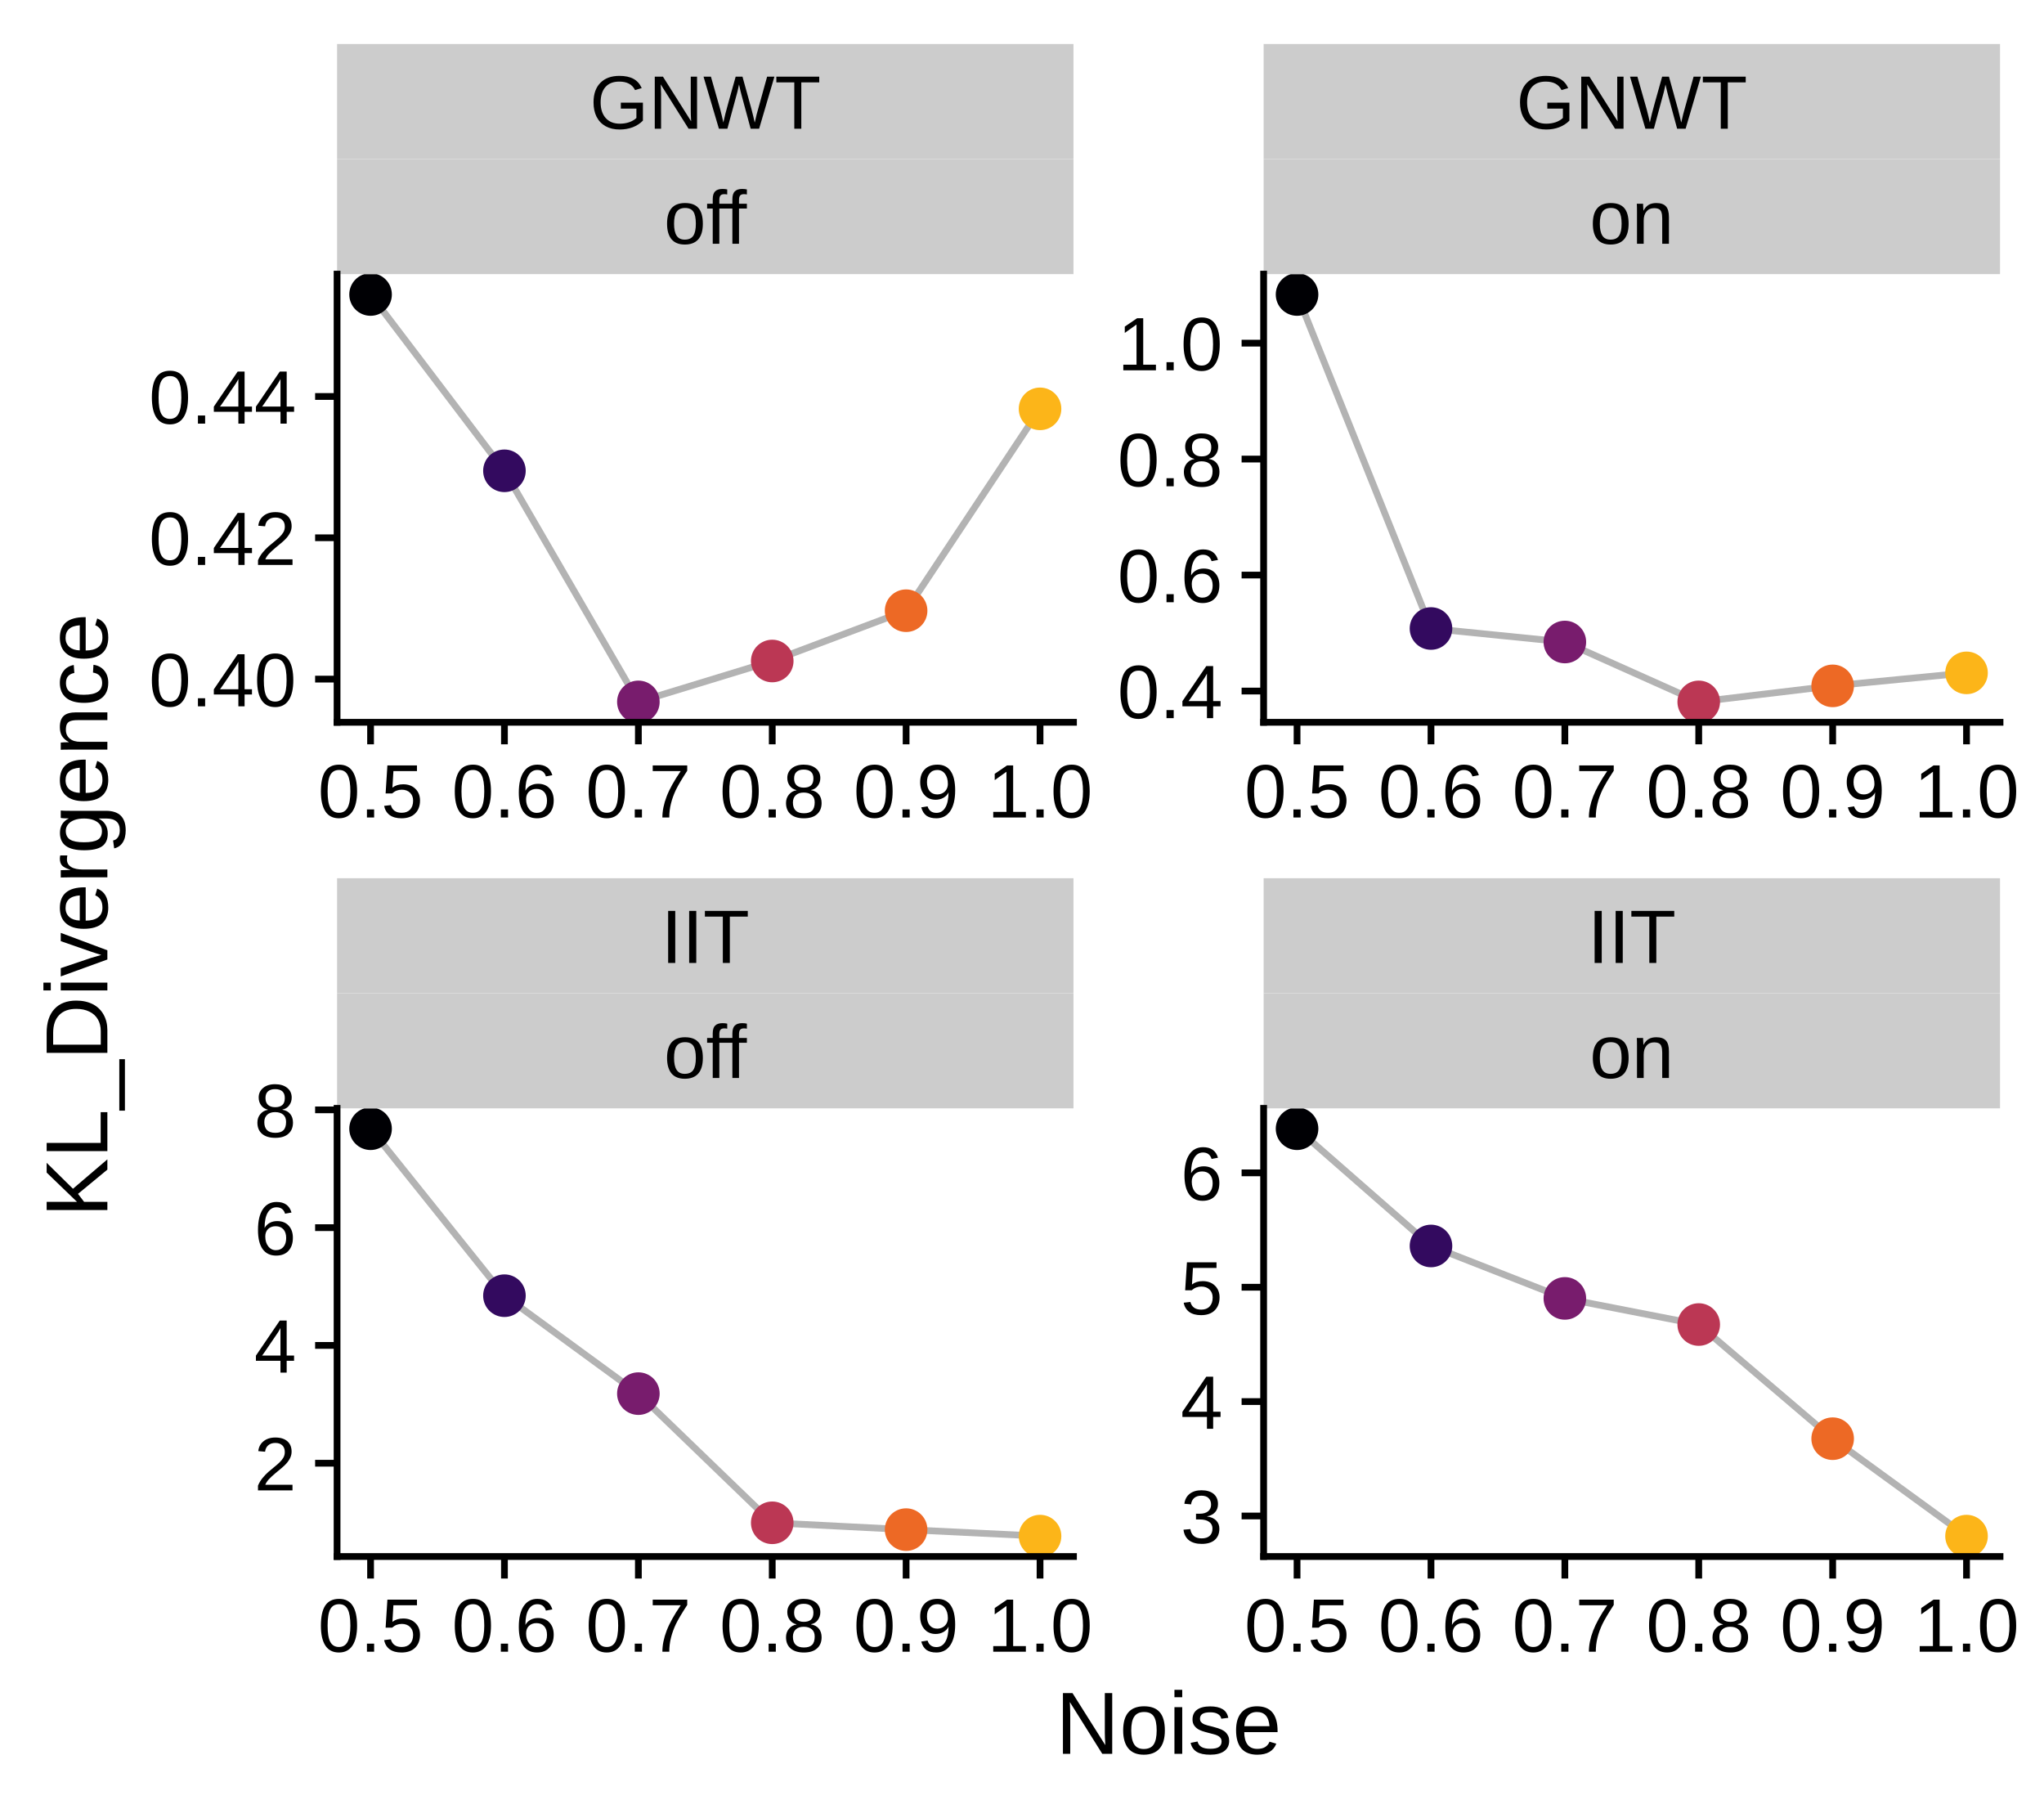
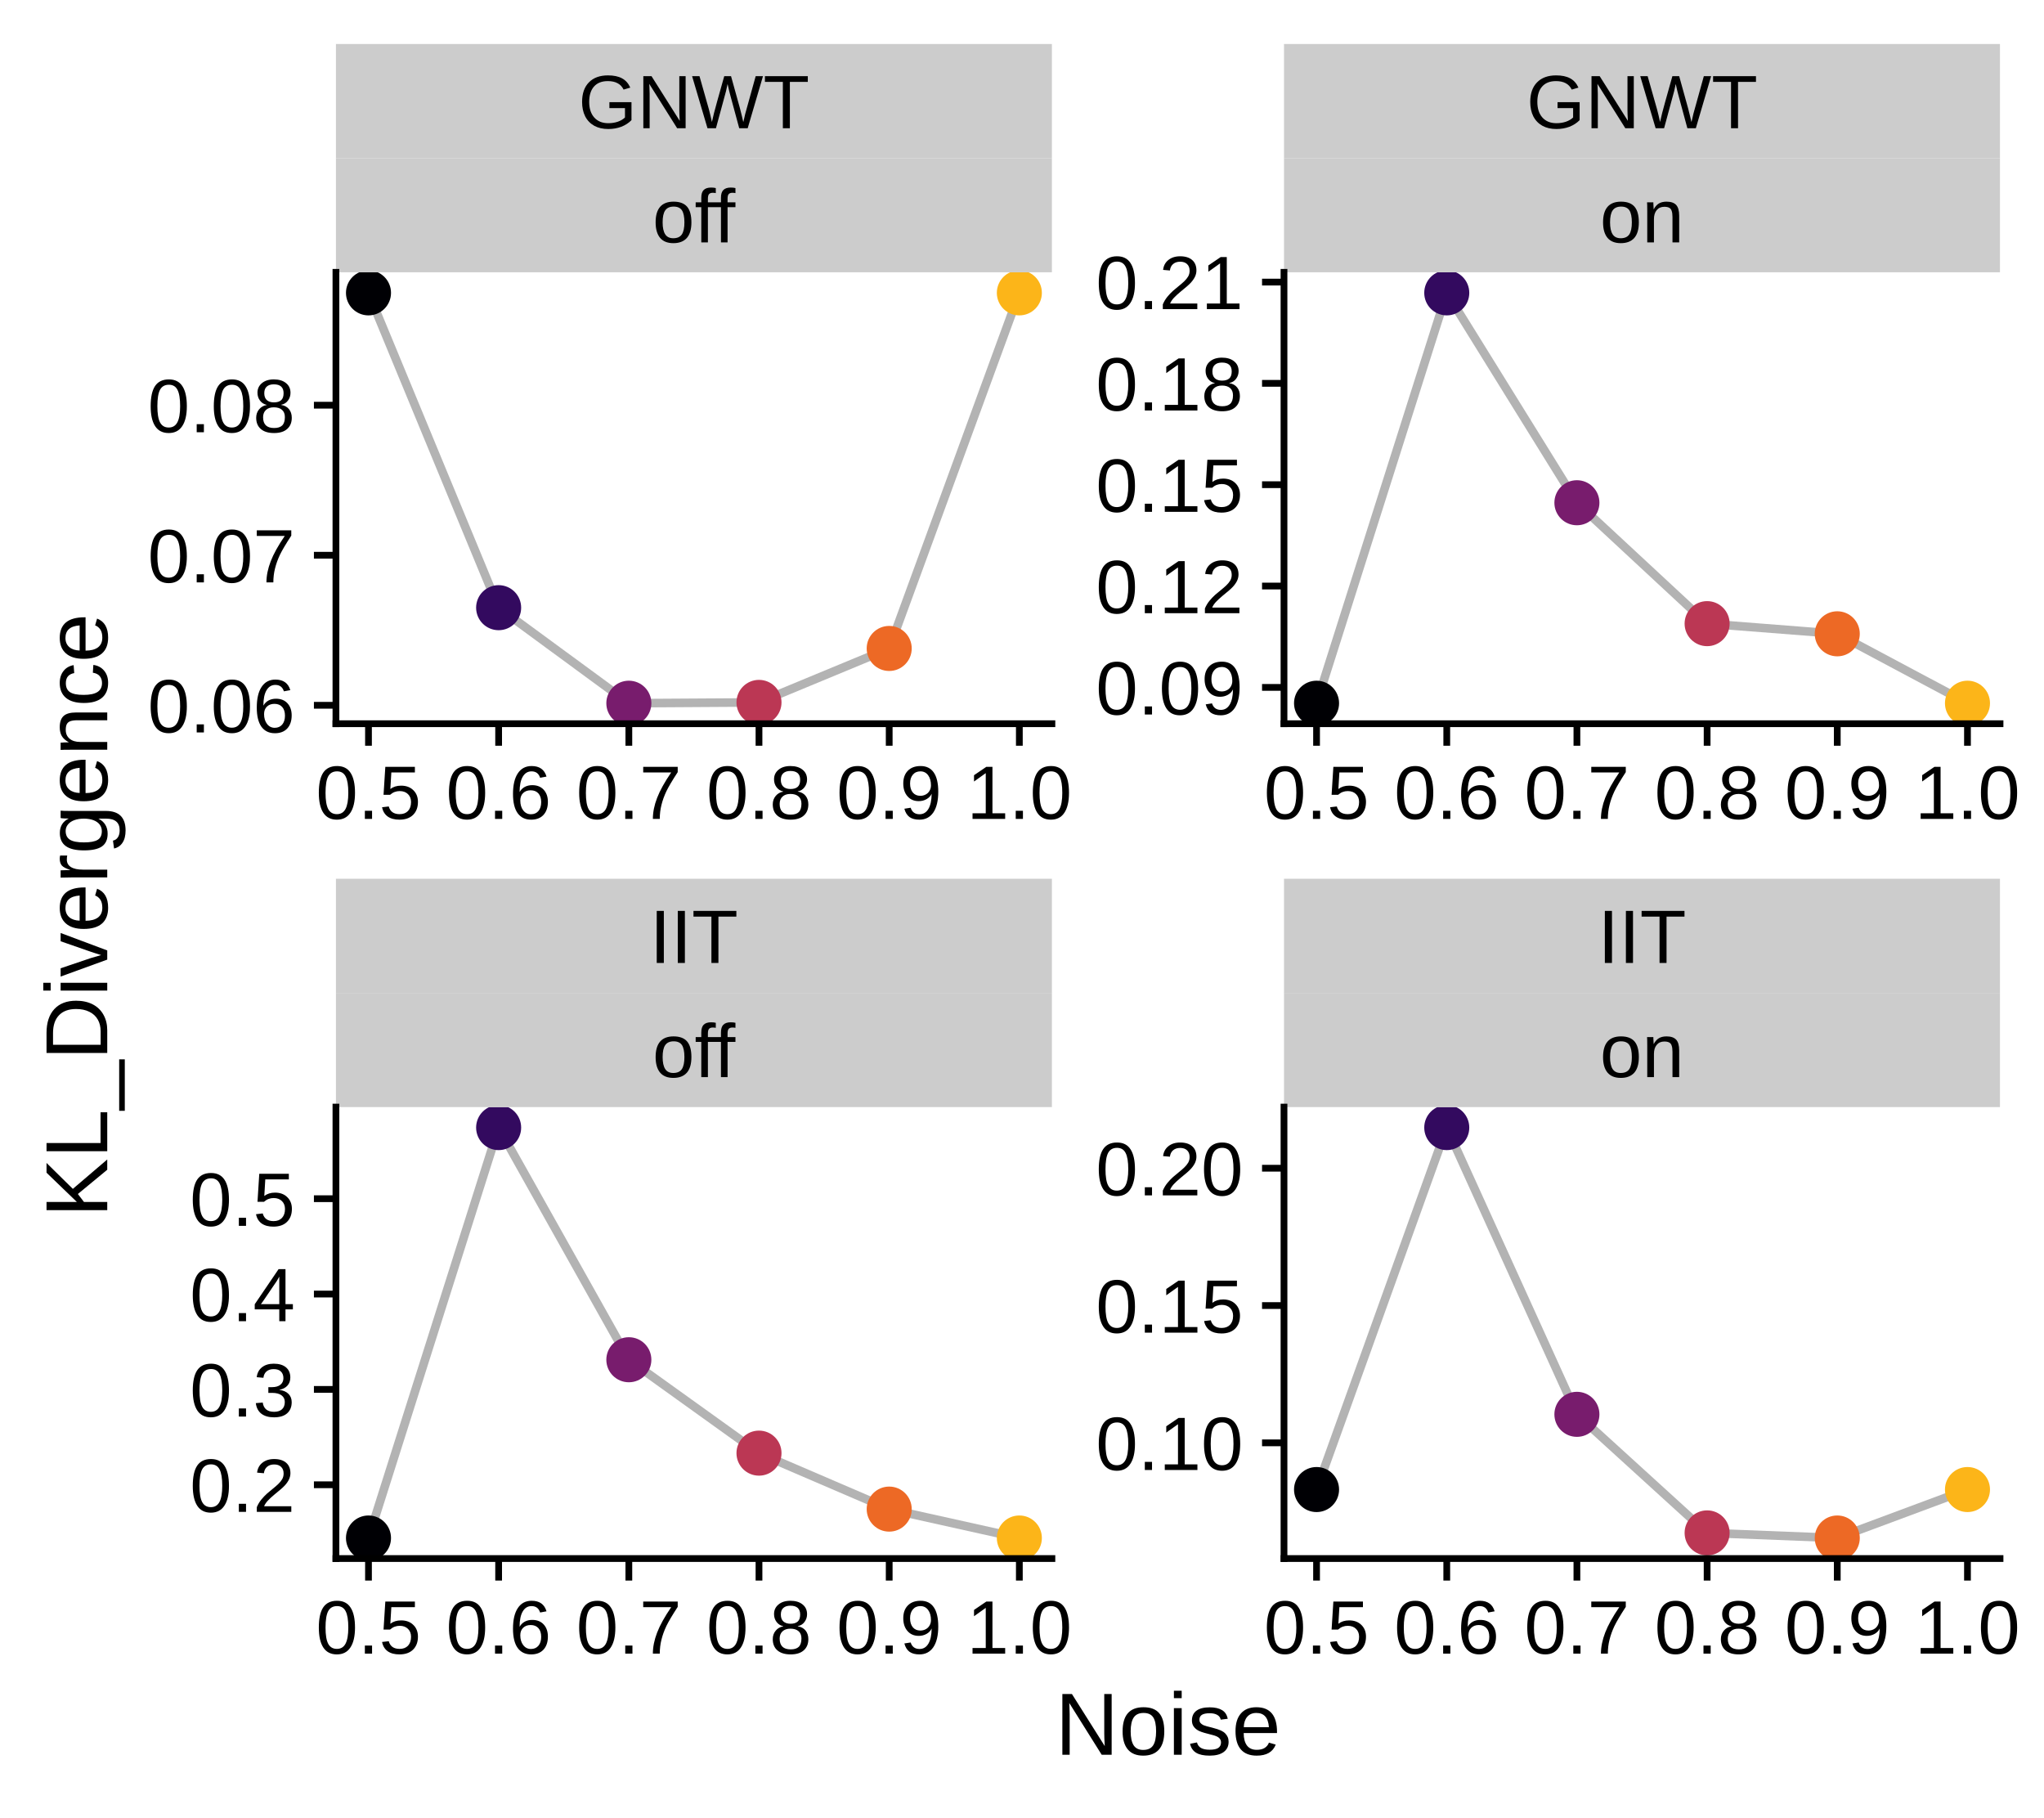
- <svg xmlns="http://www.w3.org/2000/svg" class="svglite" width="324.00pt" height="288.00pt" viewBox="0 0 324.00 288.00">
-   <defs>
-     <style type="text/css">
+ <svg xmlns="http://www.w3.org/2000/svg" width="324.00pt" height="288.00pt" viewBox="0 0 324.00 288.00">
+   <g class="svglite">
+     <defs>
+       <style type="text/css">
    .svglite line, .svglite polyline, .svglite polygon, .svglite path, .svglite rect, .svglite circle {
      fill: none;
      stroke: #000000;
      stroke-linecap: round;
      stroke-linejoin: round;
      stroke-miterlimit: 10.00;
    }
    .svglite text {
      white-space: pre;
    }
+     .svglite g.glyphgroup path {
+       fill: inherit;
+       stroke: none;
+     }
  </style>
-   </defs>
-   <rect width="100%" height="100%" style="stroke: none; fill: none;" />
-   <defs>
-     <clipPath id="cpMC4wMHwzMjQuMDB8MC4wMHwyODguMDA=">
-       <rect x="0.00" y="0.00" width="324.00" height="288.00" />
-     </clipPath>
-   </defs>
-   <g clip-path="url(#cpMC4wMHwzMjQuMDB8MC4wMHwyODguMDA=)">
- </g>
-   <defs>
-     <clipPath id="cpNTMuNDN8MTcwLjE2fDQzLjQ0fDExNC40Ng==">
-       <rect x="53.43" y="43.44" width="116.73" height="71.02" />
-     </clipPath>
-   </defs>
-   <g clip-path="url(#cpNTMuNDN8MTcwLjE2fDQzLjQ0fDExNC40Ng==)">
-     <polyline points="58.74,46.67 79.96,74.61 101.19,111.23 122.41,104.75 143.63,96.78 164.86,64.79 " style="stroke-width: 1.07; stroke: #B3B3B3; stroke-linecap: butt;" />
-     <circle cx="58.74" cy="46.67" r="3.02" style="stroke-width: 0.71; stroke: #000004; fill: #000004;" />
-     <circle cx="79.96" cy="74.61" r="3.02" style="stroke-width: 0.71; stroke: #330A5F; fill: #330A5F;" />
-     <circle cx="101.19" cy="111.23" r="3.02" style="stroke-width: 0.71; stroke: #781C6D; fill: #781C6D;" />
-     <circle cx="122.41" cy="104.75" r="3.02" style="stroke-width: 0.71; stroke: #BB3754; fill: #BB3754;" />
-     <circle cx="143.63" cy="96.78" r="3.02" style="stroke-width: 0.71; stroke: #ED6925; fill: #ED6925;" />
-     <circle cx="164.86" cy="64.79" r="3.02" style="stroke-width: 0.71; stroke: #FCB519; fill: #FCB519;" />
-   </g>
-   <g clip-path="url(#cpMC4wMHwzMjQuMDB8MC4wMHwyODguMDA=)">
- </g>
-   <defs>
-     <clipPath id="cpNTMuNDN8MTcwLjE2fDE3NS42NHwyNDYuNjY=">
-       <rect x="53.43" y="175.64" width="116.73" height="71.02" />
-     </clipPath>
-   </defs>
-   <g clip-path="url(#cpNTMuNDN8MTcwLjE2fDE3NS42NHwyNDYuNjY=)">
-     <polyline points="58.74,178.87 79.96,205.33 101.19,220.85 122.41,241.32 143.63,242.40 164.86,243.43 " style="stroke-width: 1.07; stroke: #B3B3B3; stroke-linecap: butt;" />
-     <circle cx="58.74" cy="178.87" r="3.02" style="stroke-width: 0.71; stroke: #000004; fill: #000004;" />
-     <circle cx="79.96" cy="205.33" r="3.02" style="stroke-width: 0.71; stroke: #330A5F; fill: #330A5F;" />
-     <circle cx="101.19" cy="220.85" r="3.02" style="stroke-width: 0.71; stroke: #781C6D; fill: #781C6D;" />
-     <circle cx="122.41" cy="241.32" r="3.02" style="stroke-width: 0.71; stroke: #BB3754; fill: #BB3754;" />
-     <circle cx="143.63" cy="242.40" r="3.02" style="stroke-width: 0.71; stroke: #ED6925; fill: #ED6925;" />
-     <circle cx="164.86" cy="243.43" r="3.02" style="stroke-width: 0.71; stroke: #FCB519; fill: #FCB519;" />
-   </g>
-   <g clip-path="url(#cpMC4wMHwzMjQuMDB8MC4wMHwyODguMDA=)">
- </g>
-   <defs>
-     <clipPath id="cpMjAwLjMwfDMxNy4wM3w0My40NHwxMTQuNDY=">
-       <rect x="200.30" y="43.44" width="116.73" height="71.02" />
-     </clipPath>
-   </defs>
-   <g clip-path="url(#cpMjAwLjMwfDMxNy4wM3w0My40NHwxMTQuNDY=)">
-     <polyline points="205.60,46.67 226.83,99.60 248.05,101.74 269.27,111.23 290.50,108.69 311.72,106.63 " style="stroke-width: 1.07; stroke: #B3B3B3; stroke-linecap: butt;" />
-     <circle cx="205.60" cy="46.67" r="3.02" style="stroke-width: 0.71; stroke: #000004; fill: #000004;" />
-     <circle cx="226.83" cy="99.60" r="3.02" style="stroke-width: 0.71; stroke: #330A5F; fill: #330A5F;" />
-     <circle cx="248.05" cy="101.74" r="3.02" style="stroke-width: 0.71; stroke: #781C6D; fill: #781C6D;" />
-     <circle cx="269.27" cy="111.23" r="3.02" style="stroke-width: 0.71; stroke: #BB3754; fill: #BB3754;" />
-     <circle cx="290.50" cy="108.69" r="3.02" style="stroke-width: 0.71; stroke: #ED6925; fill: #ED6925;" />
-     <circle cx="311.72" cy="106.63" r="3.02" style="stroke-width: 0.71; stroke: #FCB519; fill: #FCB519;" />
-   </g>
-   <g clip-path="url(#cpMC4wMHwzMjQuMDB8MC4wMHwyODguMDA=)">
- </g>
-   <defs>
-     <clipPath id="cpMjAwLjMwfDMxNy4wM3wxNzUuNjR8MjQ2LjY2">
-       <rect x="200.30" y="175.64" width="116.73" height="71.02" />
-     </clipPath>
-   </defs>
-   <g clip-path="url(#cpMjAwLjMwfDMxNy4wM3wxNzUuNjR8MjQ2LjY2)">
-     <polyline points="205.60,178.87 226.83,197.45 248.05,205.76 269.27,209.90 290.50,227.99 311.72,243.43 " style="stroke-width: 1.07; stroke: #B3B3B3; stroke-linecap: butt;" />
-     <circle cx="205.60" cy="178.87" r="3.02" style="stroke-width: 0.71; stroke: #000004; fill: #000004;" />
-     <circle cx="226.83" cy="197.45" r="3.02" style="stroke-width: 0.71; stroke: #330A5F; fill: #330A5F;" />
-     <circle cx="248.05" cy="205.76" r="3.02" style="stroke-width: 0.71; stroke: #781C6D; fill: #781C6D;" />
-     <circle cx="269.27" cy="209.90" r="3.02" style="stroke-width: 0.71; stroke: #BB3754; fill: #BB3754;" />
-     <circle cx="290.50" cy="227.99" r="3.02" style="stroke-width: 0.71; stroke: #ED6925; fill: #ED6925;" />
-     <circle cx="311.72" cy="243.43" r="3.02" style="stroke-width: 0.71; stroke: #FCB519; fill: #FCB519;" />
-   </g>
-   <g clip-path="url(#cpMC4wMHwzMjQuMDB8MC4wMHwyODguMDA=)">
- </g>
-   <defs>
-     <clipPath id="cpNTMuNDN8MTcwLjE2fDEzOS4xN3wxNzUuNjQ=">
-       <rect x="53.43" y="139.17" width="116.73" height="36.47" />
-     </clipPath>
-   </defs>
-   <g clip-path="url(#cpNTMuNDN8MTcwLjE2fDEzOS4xN3wxNzUuNjQ=)">
-     <rect x="53.43" y="139.17" width="116.73" height="18.23" style="stroke-width: 1.07; stroke: none; fill: #CCCCCC;" />
-     <text x="111.80" y="152.60" text-anchor="middle" style="font-size: 12.00px; font-family: &quot;Arial&quot;;" textLength="14.00px" lengthAdjust="spacingAndGlyphs">IIT</text>
-     <rect x="53.43" y="157.41" width="116.73" height="18.23" style="stroke-width: 1.07; stroke: none; fill: #CCCCCC;" />
-     <text x="111.80" y="170.83" text-anchor="middle" style="font-size: 12.00px; font-family: &quot;Arial&quot;;" textLength="13.34px" lengthAdjust="spacingAndGlyphs">off</text>
-   </g>
-   <g clip-path="url(#cpMC4wMHwzMjQuMDB8MC4wMHwyODguMDA=)">
- </g>
-   <defs>
-     <clipPath id="cpMjAwLjMwfDMxNy4wM3wxMzkuMTd8MTc1LjY0">
-       <rect x="200.30" y="139.17" width="116.73" height="36.47" />
-     </clipPath>
-   </defs>
-   <g clip-path="url(#cpMjAwLjMwfDMxNy4wM3wxMzkuMTd8MTc1LjY0)">
-     <rect x="200.30" y="139.17" width="116.73" height="18.23" style="stroke-width: 1.07; stroke: none; fill: #CCCCCC;" />
-     <text x="258.66" y="152.60" text-anchor="middle" style="font-size: 12.00px; font-family: &quot;Arial&quot;;" textLength="14.00px" lengthAdjust="spacingAndGlyphs">IIT</text>
-     <rect x="200.30" y="157.41" width="116.73" height="18.23" style="stroke-width: 1.07; stroke: none; fill: #CCCCCC;" />
-     <text x="258.66" y="170.83" text-anchor="middle" style="font-size: 12.00px; font-family: &quot;Arial&quot;;" textLength="13.35px" lengthAdjust="spacingAndGlyphs">on</text>
-   </g>
-   <g clip-path="url(#cpMC4wMHwzMjQuMDB8MC4wMHwyODguMDA=)">
- </g>
-   <defs>
-     <clipPath id="cpNTMuNDN8MTcwLjE2fDYuOTd8NDMuNDQ=">
-       <rect x="53.43" y="6.97" width="116.73" height="36.47" />
-     </clipPath>
-   </defs>
-   <g clip-path="url(#cpNTMuNDN8MTcwLjE2fDYuOTd8NDMuNDQ=)">
-     <rect x="53.43" y="6.97" width="116.73" height="18.23" style="stroke-width: 1.07; stroke: none; fill: #CCCCCC;" />
-     <text x="111.80" y="20.40" text-anchor="middle" style="font-size: 12.00px; font-family: &quot;Arial&quot;;" textLength="36.66px" lengthAdjust="spacingAndGlyphs">GNWT</text>
-     <rect x="53.43" y="25.21" width="116.73" height="18.23" style="stroke-width: 1.07; stroke: none; fill: #CCCCCC;" />
-     <text x="111.80" y="38.63" text-anchor="middle" style="font-size: 12.00px; font-family: &quot;Arial&quot;;" textLength="13.34px" lengthAdjust="spacingAndGlyphs">off</text>
-   </g>
-   <g clip-path="url(#cpMC4wMHwzMjQuMDB8MC4wMHwyODguMDA=)">
- </g>
-   <defs>
-     <clipPath id="cpMjAwLjMwfDMxNy4wM3w2Ljk3fDQzLjQ0">
-       <rect x="200.30" y="6.97" width="116.73" height="36.47" />
-     </clipPath>
-   </defs>
-   <g clip-path="url(#cpMjAwLjMwfDMxNy4wM3w2Ljk3fDQzLjQ0)">
-     <rect x="200.30" y="6.97" width="116.73" height="18.23" style="stroke-width: 1.07; stroke: none; fill: #CCCCCC;" />
-     <text x="258.66" y="20.40" text-anchor="middle" style="font-size: 12.00px; font-family: &quot;Arial&quot;;" textLength="36.66px" lengthAdjust="spacingAndGlyphs">GNWT</text>
-     <rect x="200.30" y="25.21" width="116.73" height="18.23" style="stroke-width: 1.07; stroke: none; fill: #CCCCCC;" />
-     <text x="258.66" y="38.63" text-anchor="middle" style="font-size: 12.00px; font-family: &quot;Arial&quot;;" textLength="13.35px" lengthAdjust="spacingAndGlyphs">on</text>
-   </g>
-   <g clip-path="url(#cpMC4wMHwzMjQuMDB8MC4wMHwyODguMDA=)">
-     <polyline points="53.43,246.66 170.16,246.66 " style="stroke-width: 1.07; stroke-linecap: square;" />
-     <polyline points="58.74,250.15 58.74,246.66 " style="stroke-width: 1.07; stroke-linecap: butt;" />
-     <polyline points="79.96,250.15 79.96,246.66 " style="stroke-width: 1.07; stroke-linecap: butt;" />
-     <polyline points="101.19,250.15 101.19,246.66 " style="stroke-width: 1.07; stroke-linecap: butt;" />
-     <polyline points="122.41,250.15 122.41,246.66 " style="stroke-width: 1.07; stroke-linecap: butt;" />
-     <polyline points="143.63,250.15 143.63,246.66 " style="stroke-width: 1.07; stroke-linecap: butt;" />
-     <polyline points="164.86,250.15 164.86,246.66 " style="stroke-width: 1.07; stroke-linecap: butt;" />
-     <text x="58.74" y="261.75" text-anchor="middle" style="font-size: 12.00px; font-family: &quot;Arial&quot;;" textLength="16.68px" lengthAdjust="spacingAndGlyphs">0.5</text>
-     <text x="79.96" y="261.75" text-anchor="middle" style="font-size: 12.00px; font-family: &quot;Arial&quot;;" textLength="16.68px" lengthAdjust="spacingAndGlyphs">0.6</text>
-     <text x="101.19" y="261.75" text-anchor="middle" style="font-size: 12.00px; font-family: &quot;Arial&quot;;" textLength="16.68px" lengthAdjust="spacingAndGlyphs">0.7</text>
-     <text x="122.41" y="261.75" text-anchor="middle" style="font-size: 12.00px; font-family: &quot;Arial&quot;;" textLength="16.68px" lengthAdjust="spacingAndGlyphs">0.8</text>
-     <text x="143.63" y="261.75" text-anchor="middle" style="font-size: 12.00px; font-family: &quot;Arial&quot;;" textLength="16.68px" lengthAdjust="spacingAndGlyphs">0.9</text>
-     <text x="164.86" y="261.75" text-anchor="middle" style="font-size: 12.00px; font-family: &quot;Arial&quot;;" textLength="16.68px" lengthAdjust="spacingAndGlyphs">1.0</text>
-     <polyline points="200.30,246.66 317.03,246.66 " style="stroke-width: 1.07; stroke-linecap: square;" />
-     <polyline points="205.60,250.15 205.60,246.66 " style="stroke-width: 1.07; stroke-linecap: butt;" />
-     <polyline points="226.83,250.15 226.83,246.66 " style="stroke-width: 1.07; stroke-linecap: butt;" />
-     <polyline points="248.05,250.15 248.05,246.66 " style="stroke-width: 1.07; stroke-linecap: butt;" />
-     <polyline points="269.27,250.15 269.27,246.66 " style="stroke-width: 1.07; stroke-linecap: butt;" />
-     <polyline points="290.50,250.15 290.50,246.66 " style="stroke-width: 1.07; stroke-linecap: butt;" />
-     <polyline points="311.72,250.15 311.72,246.66 " style="stroke-width: 1.07; stroke-linecap: butt;" />
-     <text x="205.60" y="261.75" text-anchor="middle" style="font-size: 12.00px; font-family: &quot;Arial&quot;;" textLength="16.68px" lengthAdjust="spacingAndGlyphs">0.5</text>
-     <text x="226.83" y="261.75" text-anchor="middle" style="font-size: 12.00px; font-family: &quot;Arial&quot;;" textLength="16.68px" lengthAdjust="spacingAndGlyphs">0.6</text>
-     <text x="248.05" y="261.75" text-anchor="middle" style="font-size: 12.00px; font-family: &quot;Arial&quot;;" textLength="16.68px" lengthAdjust="spacingAndGlyphs">0.7</text>
-     <text x="269.27" y="261.75" text-anchor="middle" style="font-size: 12.00px; font-family: &quot;Arial&quot;;" textLength="16.68px" lengthAdjust="spacingAndGlyphs">0.8</text>
-     <text x="290.50" y="261.75" text-anchor="middle" style="font-size: 12.00px; font-family: &quot;Arial&quot;;" textLength="16.68px" lengthAdjust="spacingAndGlyphs">0.9</text>
-     <text x="311.72" y="261.75" text-anchor="middle" style="font-size: 12.00px; font-family: &quot;Arial&quot;;" textLength="16.68px" lengthAdjust="spacingAndGlyphs">1.0</text>
-     <polyline points="53.43,114.46 170.16,114.46 " style="stroke-width: 1.07; stroke-linecap: square;" />
-     <polyline points="58.74,117.95 58.74,114.46 " style="stroke-width: 1.07; stroke-linecap: butt;" />
-     <polyline points="79.96,117.95 79.96,114.46 " style="stroke-width: 1.07; stroke-linecap: butt;" />
-     <polyline points="101.19,117.95 101.19,114.46 " style="stroke-width: 1.07; stroke-linecap: butt;" />
-     <polyline points="122.41,117.95 122.41,114.46 " style="stroke-width: 1.07; stroke-linecap: butt;" />
-     <polyline points="143.63,117.95 143.63,114.46 " style="stroke-width: 1.07; stroke-linecap: butt;" />
-     <polyline points="164.86,117.95 164.86,114.46 " style="stroke-width: 1.07; stroke-linecap: butt;" />
-     <text x="58.74" y="129.55" text-anchor="middle" style="font-size: 12.00px; font-family: &quot;Arial&quot;;" textLength="16.68px" lengthAdjust="spacingAndGlyphs">0.5</text>
-     <text x="79.96" y="129.55" text-anchor="middle" style="font-size: 12.00px; font-family: &quot;Arial&quot;;" textLength="16.68px" lengthAdjust="spacingAndGlyphs">0.6</text>
-     <text x="101.19" y="129.55" text-anchor="middle" style="font-size: 12.00px; font-family: &quot;Arial&quot;;" textLength="16.68px" lengthAdjust="spacingAndGlyphs">0.7</text>
-     <text x="122.41" y="129.55" text-anchor="middle" style="font-size: 12.00px; font-family: &quot;Arial&quot;;" textLength="16.68px" lengthAdjust="spacingAndGlyphs">0.8</text>
-     <text x="143.63" y="129.55" text-anchor="middle" style="font-size: 12.00px; font-family: &quot;Arial&quot;;" textLength="16.68px" lengthAdjust="spacingAndGlyphs">0.9</text>
-     <text x="164.86" y="129.55" text-anchor="middle" style="font-size: 12.00px; font-family: &quot;Arial&quot;;" textLength="16.68px" lengthAdjust="spacingAndGlyphs">1.0</text>
-     <polyline points="200.30,114.46 317.03,114.46 " style="stroke-width: 1.07; stroke-linecap: square;" />
-     <polyline points="205.60,117.95 205.60,114.46 " style="stroke-width: 1.07; stroke-linecap: butt;" />
-     <polyline points="226.83,117.95 226.83,114.46 " style="stroke-width: 1.07; stroke-linecap: butt;" />
-     <polyline points="248.05,117.95 248.05,114.46 " style="stroke-width: 1.07; stroke-linecap: butt;" />
-     <polyline points="269.27,117.95 269.27,114.46 " style="stroke-width: 1.07; stroke-linecap: butt;" />
-     <polyline points="290.50,117.95 290.50,114.46 " style="stroke-width: 1.07; stroke-linecap: butt;" />
-     <polyline points="311.72,117.95 311.72,114.46 " style="stroke-width: 1.07; stroke-linecap: butt;" />
-     <text x="205.60" y="129.55" text-anchor="middle" style="font-size: 12.00px; font-family: &quot;Arial&quot;;" textLength="16.68px" lengthAdjust="spacingAndGlyphs">0.5</text>
-     <text x="226.83" y="129.55" text-anchor="middle" style="font-size: 12.00px; font-family: &quot;Arial&quot;;" textLength="16.68px" lengthAdjust="spacingAndGlyphs">0.6</text>
-     <text x="248.05" y="129.55" text-anchor="middle" style="font-size: 12.00px; font-family: &quot;Arial&quot;;" textLength="16.68px" lengthAdjust="spacingAndGlyphs">0.7</text>
-     <text x="269.27" y="129.55" text-anchor="middle" style="font-size: 12.00px; font-family: &quot;Arial&quot;;" textLength="16.68px" lengthAdjust="spacingAndGlyphs">0.8</text>
-     <text x="290.50" y="129.55" text-anchor="middle" style="font-size: 12.00px; font-family: &quot;Arial&quot;;" textLength="16.68px" lengthAdjust="spacingAndGlyphs">0.9</text>
-     <text x="311.72" y="129.55" text-anchor="middle" style="font-size: 12.00px; font-family: &quot;Arial&quot;;" textLength="16.68px" lengthAdjust="spacingAndGlyphs">1.0</text>
-     <polyline points="200.30,114.46 200.30,43.44 " style="stroke-width: 1.07; stroke-linecap: square;" />
-     <text x="193.82" y="113.81" text-anchor="end" style="font-size: 12.00px; font-family: &quot;Arial&quot;;" textLength="16.68px" lengthAdjust="spacingAndGlyphs">0.4</text>
-     <text x="193.82" y="95.44" text-anchor="end" style="font-size: 12.00px; font-family: &quot;Arial&quot;;" textLength="16.68px" lengthAdjust="spacingAndGlyphs">0.6</text>
-     <text x="193.82" y="77.06" text-anchor="end" style="font-size: 12.00px; font-family: &quot;Arial&quot;;" textLength="16.68px" lengthAdjust="spacingAndGlyphs">0.8</text>
-     <text x="193.82" y="58.68" text-anchor="end" style="font-size: 12.00px; font-family: &quot;Arial&quot;;" textLength="16.68px" lengthAdjust="spacingAndGlyphs">1.0</text>
-     <polyline points="196.81,109.51 200.30,109.51 " style="stroke-width: 1.07; stroke-linecap: butt;" />
-     <polyline points="196.81,91.13 200.30,91.13 " style="stroke-width: 1.07; stroke-linecap: butt;" />
-     <polyline points="196.81,72.75 200.30,72.75 " style="stroke-width: 1.07; stroke-linecap: butt;" />
-     <polyline points="196.81,54.38 200.30,54.38 " style="stroke-width: 1.07; stroke-linecap: butt;" />
-     <polyline points="200.30,246.66 200.30,175.64 " style="stroke-width: 1.07; stroke-linecap: square;" />
-     <text x="193.82" y="244.54" text-anchor="end" style="font-size: 12.00px; font-family: &quot;Arial&quot;;" textLength="6.67px" lengthAdjust="spacingAndGlyphs">3</text>
-     <text x="193.82" y="226.42" text-anchor="end" style="font-size: 12.00px; font-family: &quot;Arial&quot;;" textLength="6.67px" lengthAdjust="spacingAndGlyphs">4</text>
-     <text x="193.82" y="208.29" text-anchor="end" style="font-size: 12.00px; font-family: &quot;Arial&quot;;" textLength="6.67px" lengthAdjust="spacingAndGlyphs">5</text>
-     <text x="193.82" y="190.17" text-anchor="end" style="font-size: 12.00px; font-family: &quot;Arial&quot;;" textLength="6.67px" lengthAdjust="spacingAndGlyphs">6</text>
-     <polyline points="196.81,240.24 200.30,240.24 " style="stroke-width: 1.07; stroke-linecap: butt;" />
-     <polyline points="196.81,222.11 200.30,222.11 " style="stroke-width: 1.07; stroke-linecap: butt;" />
-     <polyline points="196.81,203.99 200.30,203.99 " style="stroke-width: 1.07; stroke-linecap: butt;" />
-     <polyline points="196.81,185.86 200.30,185.86 " style="stroke-width: 1.07; stroke-linecap: butt;" />
-     <polyline points="53.43,114.46 53.43,43.44 " style="stroke-width: 1.07; stroke-linecap: square;" />
-     <text x="46.96" y="111.93" text-anchor="end" style="font-size: 12.00px; font-family: &quot;Arial&quot;;" textLength="23.36px" lengthAdjust="spacingAndGlyphs">0.40</text>
-     <text x="46.96" y="89.53" text-anchor="end" style="font-size: 12.00px; font-family: &quot;Arial&quot;;" textLength="23.36px" lengthAdjust="spacingAndGlyphs">0.42</text>
-     <text x="46.96" y="67.13" text-anchor="end" style="font-size: 12.00px; font-family: &quot;Arial&quot;;" textLength="23.36px" lengthAdjust="spacingAndGlyphs">0.44</text>
-     <polyline points="49.95,107.62 53.43,107.62 " style="stroke-width: 1.07; stroke-linecap: butt;" />
-     <polyline points="49.95,85.22 53.43,85.22 " style="stroke-width: 1.07; stroke-linecap: butt;" />
-     <polyline points="49.95,62.83 53.43,62.83 " style="stroke-width: 1.07; stroke-linecap: butt;" />
-     <polyline points="53.43,246.66 53.43,175.64 " style="stroke-width: 1.07; stroke-linecap: square;" />
-     <text x="46.96" y="236.18" text-anchor="end" style="font-size: 12.00px; font-family: &quot;Arial&quot;;" textLength="6.67px" lengthAdjust="spacingAndGlyphs">2</text>
-     <text x="46.96" y="217.52" text-anchor="end" style="font-size: 12.00px; font-family: &quot;Arial&quot;;" textLength="6.67px" lengthAdjust="spacingAndGlyphs">4</text>
-     <text x="46.96" y="198.85" text-anchor="end" style="font-size: 12.00px; font-family: &quot;Arial&quot;;" textLength="6.67px" lengthAdjust="spacingAndGlyphs">6</text>
-     <text x="46.96" y="180.19" text-anchor="end" style="font-size: 12.00px; font-family: &quot;Arial&quot;;" textLength="6.67px" lengthAdjust="spacingAndGlyphs">8</text>
-     <polyline points="49.95,231.88 53.43,231.88 " style="stroke-width: 1.07; stroke-linecap: butt;" />
-     <polyline points="49.95,213.21 53.43,213.21 " style="stroke-width: 1.07; stroke-linecap: butt;" />
-     <polyline points="49.95,194.55 53.43,194.55 " style="stroke-width: 1.07; stroke-linecap: butt;" />
-     <polyline points="49.95,175.88 53.43,175.88 " style="stroke-width: 1.07; stroke-linecap: butt;" />
-     <text x="185.23" y="277.93" text-anchor="middle" style="font-size: 14.00px; font-family: &quot;Arial&quot;;" textLength="35.78px" lengthAdjust="spacingAndGlyphs">Noise</text>
-     <text transform="translate(17.02,145.05) rotate(-90)" text-anchor="middle" style="font-size: 14.00px; font-family: &quot;Arial&quot;;" textLength="95.70px" lengthAdjust="spacingAndGlyphs">KL_Divergence</text>
+     </defs>
+     <rect width="100%" height="100%" style="stroke: none; fill: none;" />
+     <defs>
+       <clipPath id="cpMC4wMHwzMjQuMDB8MC4wMHwyODguMDA=">
+         <rect x="0.00" y="0.00" width="324.00" height="288.00" />
+       </clipPath>
+     </defs>
+     <g clip-path="url(#cpMC4wMHwzMjQuMDB8MC4wMHwyODguMDA=)">
+ </g>
+     <defs>
+       <clipPath id="cpNTMuMjV8MTY2Ljc0fDQzLjE2fDExNC42OQ==">
+         <rect x="53.25" y="43.16" width="113.49" height="71.54" />
+       </clipPath>
+     </defs>
+     <g clip-path="url(#cpNTMuMjV8MTY2Ljc0fDQzLjE2fDExNC42OQ==)">
+       <polyline points="58.41,46.41 79.04,96.30 99.68,111.44 120.31,111.31 140.95,102.76 161.58,46.41 " style="stroke-width: 1.36; stroke: #B3B3B3; stroke-linecap: butt;" />
+       <circle cx="58.41" cy="46.41" r="3.12" style="stroke-width: 0.90; stroke: #000004; fill: #000004;" />
+       <circle cx="79.04" cy="96.30" r="3.12" style="stroke-width: 0.90; stroke: #330A5F; fill: #330A5F;" />
+       <circle cx="99.68" cy="111.44" r="3.12" style="stroke-width: 0.90; stroke: #781C6D; fill: #781C6D;" />
+       <circle cx="120.31" cy="111.31" r="3.12" style="stroke-width: 0.90; stroke: #BB3754; fill: #BB3754;" />
+       <circle cx="140.95" cy="102.76" r="3.12" style="stroke-width: 0.90; stroke: #ED6925; fill: #ED6925;" />
+       <circle cx="161.58" cy="46.41" r="3.12" style="stroke-width: 0.90; stroke: #FCB519; fill: #FCB519;" />
+     </g>
+     <g clip-path="url(#cpMC4wMHwzMjQuMDB8MC4wMHwyODguMDA=)">
+ </g>
+     <defs>
+       <clipPath id="cpNTMuMjV8MTY2Ljc0fDE3NS40NHwyNDYuOTg=">
+         <rect x="53.25" y="175.44" width="113.49" height="71.54" />
+       </clipPath>
+     </defs>
+     <g clip-path="url(#cpNTMuMjV8MTY2Ljc0fDE3NS40NHwyNDYuOTg=)">
+       <polyline points="58.41,243.73 79.04,178.69 99.68,215.48 120.31,230.28 140.95,239.15 161.58,243.73 " style="stroke-width: 1.36; stroke: #B3B3B3; stroke-linecap: butt;" />
+       <circle cx="58.41" cy="243.73" r="3.12" style="stroke-width: 0.90; stroke: #000004; fill: #000004;" />
+       <circle cx="79.04" cy="178.69" r="3.12" style="stroke-width: 0.90; stroke: #330A5F; fill: #330A5F;" />
+       <circle cx="99.68" cy="215.48" r="3.12" style="stroke-width: 0.90; stroke: #781C6D; fill: #781C6D;" />
+       <circle cx="120.31" cy="230.28" r="3.12" style="stroke-width: 0.90; stroke: #BB3754; fill: #BB3754;" />
+       <circle cx="140.95" cy="239.15" r="3.12" style="stroke-width: 0.90; stroke: #ED6925; fill: #ED6925;" />
+       <circle cx="161.58" cy="243.73" r="3.12" style="stroke-width: 0.90; stroke: #FCB519; fill: #FCB519;" />
+     </g>
+     <g clip-path="url(#cpMC4wMHwzMjQuMDB8MC4wMHwyODguMDA=)">
+ </g>
+     <defs>
+       <clipPath id="cpMjAzLjUzfDMxNy4wM3w0My4xNnwxMTQuNjk=">
+         <rect x="203.53" y="43.16" width="113.49" height="71.54" />
+       </clipPath>
+     </defs>
+     <g clip-path="url(#cpMjAzLjUzfDMxNy4wM3w0My4xNnwxMTQuNjk=)">
+       <polyline points="208.69,111.44 229.33,46.41 249.96,79.67 270.60,98.83 291.23,100.44 311.87,111.44 " style="stroke-width: 1.36; stroke: #B3B3B3; stroke-linecap: butt;" />
+       <circle cx="208.69" cy="111.44" r="3.12" style="stroke-width: 0.90; stroke: #000004; fill: #000004;" />
+       <circle cx="229.33" cy="46.41" r="3.12" style="stroke-width: 0.90; stroke: #330A5F; fill: #330A5F;" />
+       <circle cx="249.96" cy="79.67" r="3.12" style="stroke-width: 0.90; stroke: #781C6D; fill: #781C6D;" />
+       <circle cx="270.60" cy="98.83" r="3.12" style="stroke-width: 0.90; stroke: #BB3754; fill: #BB3754;" />
+       <circle cx="291.23" cy="100.44" r="3.12" style="stroke-width: 0.90; stroke: #ED6925; fill: #ED6925;" />
+       <circle cx="311.87" cy="111.44" r="3.12" style="stroke-width: 0.90; stroke: #FCB519; fill: #FCB519;" />
+     </g>
+     <g clip-path="url(#cpMC4wMHwzMjQuMDB8MC4wMHwyODguMDA=)">
+ </g>
+     <defs>
+       <clipPath id="cpMjAzLjUzfDMxNy4wM3wxNzUuNDR8MjQ2Ljk4">
+         <rect x="203.53" y="175.44" width="113.49" height="71.54" />
+       </clipPath>
+     </defs>
+     <g clip-path="url(#cpMjAzLjUzfDMxNy4wM3wxNzUuNDR8MjQ2Ljk4)">
+       <polyline points="208.69,236.05 229.33,178.69 249.96,224.13 270.60,242.92 291.23,243.73 311.87,236.05 " style="stroke-width: 1.36; stroke: #B3B3B3; stroke-linecap: butt;" />
+       <circle cx="208.69" cy="236.05" r="3.12" style="stroke-width: 0.90; stroke: #000004; fill: #000004;" />
+       <circle cx="229.33" cy="178.69" r="3.12" style="stroke-width: 0.90; stroke: #330A5F; fill: #330A5F;" />
+       <circle cx="249.96" cy="224.13" r="3.12" style="stroke-width: 0.90; stroke: #781C6D; fill: #781C6D;" />
+       <circle cx="270.60" cy="242.92" r="3.12" style="stroke-width: 0.90; stroke: #BB3754; fill: #BB3754;" />
+       <circle cx="291.23" cy="243.73" r="3.12" style="stroke-width: 0.90; stroke: #ED6925; fill: #ED6925;" />
+       <circle cx="311.87" cy="236.05" r="3.12" style="stroke-width: 0.90; stroke: #FCB519; fill: #FCB519;" />
+     </g>
+     <g clip-path="url(#cpMC4wMHwzMjQuMDB8MC4wMHwyODguMDA=)">
+ </g>
+     <defs>
+       <clipPath id="cpNTMuMjV8MTY2Ljc0fDEzOS4yNnwxNTcuMzU=">
+         <rect x="53.25" y="139.26" width="113.49" height="18.09" />
+       </clipPath>
+     </defs>
+     <g clip-path="url(#cpNTMuMjV8MTY2Ljc0fDEzOS4yNnwxNTcuMzU=)">
+       <rect x="53.25" y="139.26" width="113.49" height="18.09" style="stroke-width: 1.07; stroke: none; fill: #CCCCCC;" />
+       <text x="109.99" y="152.60" text-anchor="middle" style="font-size: 12.00px; font-family: &quot;Arial&quot;;" textLength="13.98px" lengthAdjust="spacingAndGlyphs">IIT</text>
+     </g>
+     <g clip-path="url(#cpMC4wMHwzMjQuMDB8MC4wMHwyODguMDA=)">
+ </g>
+     <defs>
+       <clipPath id="cpNTMuMjV8MTY2Ljc0fDE1Ny4zNXwxNzUuNDQ=">
+         <rect x="53.25" y="157.35" width="113.49" height="18.09" />
+       </clipPath>
+     </defs>
+     <g clip-path="url(#cpNTMuMjV8MTY2Ljc0fDE1Ny4zNXwxNzUuNDQ=)">
+       <rect x="53.25" y="157.35" width="113.49" height="18.09" style="stroke-width: 1.07; stroke: none; fill: #CCCCCC;" />
+       <text x="109.99" y="170.69" text-anchor="middle" style="font-size: 12.00px; font-family: &quot;Arial&quot;;" textLength="13.11px" lengthAdjust="spacingAndGlyphs">off</text>
+     </g>
+     <g clip-path="url(#cpMC4wMHwzMjQuMDB8MC4wMHwyODguMDA=)">
+ </g>
+     <defs>
+       <clipPath id="cpMjAzLjUzfDMxNy4wM3wxMzkuMjZ8MTU3LjM1">
+         <rect x="203.53" y="139.26" width="113.49" height="18.09" />
+       </clipPath>
+     </defs>
+     <g clip-path="url(#cpMjAzLjUzfDMxNy4wM3wxMzkuMjZ8MTU3LjM1)">
+       <rect x="203.53" y="139.26" width="113.49" height="18.09" style="stroke-width: 1.07; stroke: none; fill: #CCCCCC;" />
+       <text x="260.28" y="152.60" text-anchor="middle" style="font-size: 12.00px; font-family: &quot;Arial&quot;;" textLength="13.98px" lengthAdjust="spacingAndGlyphs">IIT</text>
+     </g>
+     <g clip-path="url(#cpMC4wMHwzMjQuMDB8MC4wMHwyODguMDA=)">
+ </g>
+     <defs>
+       <clipPath id="cpMjAzLjUzfDMxNy4wM3wxNTcuMzV8MTc1LjQ0">
+         <rect x="203.53" y="157.35" width="113.49" height="18.09" />
+       </clipPath>
+     </defs>
+     <g clip-path="url(#cpMjAzLjUzfDMxNy4wM3wxNTcuMzV8MTc1LjQ0)">
+       <rect x="203.53" y="157.35" width="113.49" height="18.09" style="stroke-width: 1.07; stroke: none; fill: #CCCCCC;" />
+       <text x="260.28" y="170.69" text-anchor="middle" style="font-size: 12.00px; font-family: &quot;Arial&quot;;" textLength="13.34px" lengthAdjust="spacingAndGlyphs">on</text>
+     </g>
+     <g clip-path="url(#cpMC4wMHwzMjQuMDB8MC4wMHwyODguMDA=)">
+ </g>
+     <defs>
+       <clipPath id="cpNTMuMjV8MTY2Ljc0fDYuOTd8MjUuMDY=">
+         <rect x="53.25" y="6.97" width="113.49" height="18.09" />
+       </clipPath>
+     </defs>
+     <g clip-path="url(#cpNTMuMjV8MTY2Ljc0fDYuOTd8MjUuMDY=)">
+       <rect x="53.25" y="6.97" width="113.49" height="18.09" style="stroke-width: 1.07; stroke: none; fill: #CCCCCC;" />
+       <text x="109.99" y="20.32" text-anchor="middle" style="font-size: 12.00px; font-family: &quot;Arial&quot;;" textLength="36.66px" lengthAdjust="spacingAndGlyphs">GNWT</text>
+     </g>
+     <g clip-path="url(#cpMC4wMHwzMjQuMDB8MC4wMHwyODguMDA=)">
+ </g>
+     <defs>
+       <clipPath id="cpNTMuMjV8MTY2Ljc0fDI1LjA2fDQzLjE2">
+         <rect x="53.25" y="25.06" width="113.49" height="18.09" />
+       </clipPath>
+     </defs>
+     <g clip-path="url(#cpNTMuMjV8MTY2Ljc0fDI1LjA2fDQzLjE2)">
+       <rect x="53.25" y="25.06" width="113.49" height="18.09" style="stroke-width: 1.07; stroke: none; fill: #CCCCCC;" />
+       <text x="109.99" y="38.41" text-anchor="middle" style="font-size: 12.00px; font-family: &quot;Arial&quot;;" textLength="13.11px" lengthAdjust="spacingAndGlyphs">off</text>
+     </g>
+     <g clip-path="url(#cpMC4wMHwzMjQuMDB8MC4wMHwyODguMDA=)">
+ </g>
+     <defs>
+       <clipPath id="cpMjAzLjUzfDMxNy4wM3w2Ljk3fDI1LjA2">
+         <rect x="203.53" y="6.97" width="113.49" height="18.09" />
+       </clipPath>
+     </defs>
+     <g clip-path="url(#cpMjAzLjUzfDMxNy4wM3w2Ljk3fDI1LjA2)">
+       <rect x="203.53" y="6.97" width="113.49" height="18.09" style="stroke-width: 1.07; stroke: none; fill: #CCCCCC;" />
+       <text x="260.28" y="20.32" text-anchor="middle" style="font-size: 12.00px; font-family: &quot;Arial&quot;;" textLength="36.66px" lengthAdjust="spacingAndGlyphs">GNWT</text>
+     </g>
+     <g clip-path="url(#cpMC4wMHwzMjQuMDB8MC4wMHwyODguMDA=)">
+ </g>
+     <defs>
+       <clipPath id="cpMjAzLjUzfDMxNy4wM3wyNS4wNnw0My4xNg==">
+         <rect x="203.53" y="25.06" width="113.49" height="18.09" />
+       </clipPath>
+     </defs>
+     <g clip-path="url(#cpMjAzLjUzfDMxNy4wM3wyNS4wNnw0My4xNg==)">
+       <rect x="203.53" y="25.06" width="113.49" height="18.09" style="stroke-width: 1.07; stroke: none; fill: #CCCCCC;" />
+       <text x="260.28" y="38.41" text-anchor="middle" style="font-size: 12.00px; font-family: &quot;Arial&quot;;" textLength="13.34px" lengthAdjust="spacingAndGlyphs">on</text>
+     </g>
+     <g clip-path="url(#cpMC4wMHwzMjQuMDB8MC4wMHwyODguMDA=)">
+       <polyline points="53.25,246.98 166.74,246.98 " style="stroke-width: 1.07; stroke-linecap: square;" />
+       <polyline points="58.41,250.47 58.41,246.98 " style="stroke-width: 1.07; stroke-linecap: butt;" />
+       <polyline points="79.04,250.47 79.04,246.98 " style="stroke-width: 1.07; stroke-linecap: butt;" />
+       <polyline points="99.68,250.47 99.68,246.98 " style="stroke-width: 1.07; stroke-linecap: butt;" />
+       <polyline points="120.31,250.47 120.31,246.98 " style="stroke-width: 1.07; stroke-linecap: butt;" />
+       <polyline points="140.95,250.47 140.95,246.98 " style="stroke-width: 1.07; stroke-linecap: butt;" />
+       <polyline points="161.58,250.47 161.58,246.98 " style="stroke-width: 1.07; stroke-linecap: butt;" />
+       <text x="58.41" y="262.05" text-anchor="middle" style="font-size: 12.00px; font-family: &quot;Arial&quot;;" textLength="16.67px" lengthAdjust="spacingAndGlyphs">0.5</text>
+       <text x="79.04" y="262.05" text-anchor="middle" style="font-size: 12.00px; font-family: &quot;Arial&quot;;" textLength="16.67px" lengthAdjust="spacingAndGlyphs">0.6</text>
+       <text x="99.68" y="262.05" text-anchor="middle" style="font-size: 12.00px; font-family: &quot;Arial&quot;;" textLength="16.67px" lengthAdjust="spacingAndGlyphs">0.7</text>
+       <text x="120.31" y="262.05" text-anchor="middle" style="font-size: 12.00px; font-family: &quot;Arial&quot;;" textLength="16.67px" lengthAdjust="spacingAndGlyphs">0.8</text>
+       <text x="140.95" y="262.05" text-anchor="middle" style="font-size: 12.00px; font-family: &quot;Arial&quot;;" textLength="16.67px" lengthAdjust="spacingAndGlyphs">0.9</text>
+       <text x="161.58" y="262.05" text-anchor="middle" style="font-size: 12.00px; font-family: &quot;Arial&quot;;" textLength="16.67px" lengthAdjust="spacingAndGlyphs">1.0</text>
+       <polyline points="203.53,246.98 317.03,246.98 " style="stroke-width: 1.07; stroke-linecap: square;" />
+       <polyline points="208.69,250.47 208.69,246.98 " style="stroke-width: 1.07; stroke-linecap: butt;" />
+       <polyline points="229.33,250.47 229.33,246.98 " style="stroke-width: 1.07; stroke-linecap: butt;" />
+       <polyline points="249.96,250.47 249.96,246.98 " style="stroke-width: 1.07; stroke-linecap: butt;" />
+       <polyline points="270.60,250.47 270.60,246.98 " style="stroke-width: 1.07; stroke-linecap: butt;" />
+       <polyline points="291.23,250.47 291.23,246.98 " style="stroke-width: 1.07; stroke-linecap: butt;" />
+       <polyline points="311.87,250.47 311.87,246.98 " style="stroke-width: 1.07; stroke-linecap: butt;" />
+       <text x="208.69" y="262.05" text-anchor="middle" style="font-size: 12.00px; font-family: &quot;Arial&quot;;" textLength="16.67px" lengthAdjust="spacingAndGlyphs">0.5</text>
+       <text x="229.33" y="262.05" text-anchor="middle" style="font-size: 12.00px; font-family: &quot;Arial&quot;;" textLength="16.67px" lengthAdjust="spacingAndGlyphs">0.6</text>
+       <text x="249.96" y="262.05" text-anchor="middle" style="font-size: 12.00px; font-family: &quot;Arial&quot;;" textLength="16.67px" lengthAdjust="spacingAndGlyphs">0.7</text>
+       <text x="270.60" y="262.05" text-anchor="middle" style="font-size: 12.00px; font-family: &quot;Arial&quot;;" textLength="16.67px" lengthAdjust="spacingAndGlyphs">0.8</text>
+       <text x="291.23" y="262.05" text-anchor="middle" style="font-size: 12.00px; font-family: &quot;Arial&quot;;" textLength="16.67px" lengthAdjust="spacingAndGlyphs">0.9</text>
+       <text x="311.87" y="262.05" text-anchor="middle" style="font-size: 12.00px; font-family: &quot;Arial&quot;;" textLength="16.67px" lengthAdjust="spacingAndGlyphs">1.0</text>
+       <polyline points="53.25,114.69 166.74,114.69 " style="stroke-width: 1.07; stroke-linecap: square;" />
+       <polyline points="58.41,118.18 58.41,114.69 " style="stroke-width: 1.07; stroke-linecap: butt;" />
+       <polyline points="79.04,118.18 79.04,114.69 " style="stroke-width: 1.07; stroke-linecap: butt;" />
+       <polyline points="99.68,118.18 99.68,114.69 " style="stroke-width: 1.07; stroke-linecap: butt;" />
+       <polyline points="120.31,118.18 120.31,114.69 " style="stroke-width: 1.07; stroke-linecap: butt;" />
+       <polyline points="140.95,118.18 140.95,114.69 " style="stroke-width: 1.07; stroke-linecap: butt;" />
+       <polyline points="161.58,118.18 161.58,114.69 " style="stroke-width: 1.07; stroke-linecap: butt;" />
+       <text x="58.41" y="129.77" text-anchor="middle" style="font-size: 12.00px; font-family: &quot;Arial&quot;;" textLength="16.67px" lengthAdjust="spacingAndGlyphs">0.5</text>
+       <text x="79.04" y="129.77" text-anchor="middle" style="font-size: 12.00px; font-family: &quot;Arial&quot;;" textLength="16.67px" lengthAdjust="spacingAndGlyphs">0.6</text>
+       <text x="99.68" y="129.77" text-anchor="middle" style="font-size: 12.00px; font-family: &quot;Arial&quot;;" textLength="16.67px" lengthAdjust="spacingAndGlyphs">0.7</text>
+       <text x="120.31" y="129.77" text-anchor="middle" style="font-size: 12.00px; font-family: &quot;Arial&quot;;" textLength="16.67px" lengthAdjust="spacingAndGlyphs">0.8</text>
+       <text x="140.95" y="129.77" text-anchor="middle" style="font-size: 12.00px; font-family: &quot;Arial&quot;;" textLength="16.67px" lengthAdjust="spacingAndGlyphs">0.9</text>
+       <text x="161.58" y="129.77" text-anchor="middle" style="font-size: 12.00px; font-family: &quot;Arial&quot;;" textLength="16.67px" lengthAdjust="spacingAndGlyphs">1.0</text>
+       <polyline points="203.53,114.69 317.03,114.69 " style="stroke-width: 1.07; stroke-linecap: square;" />
+       <polyline points="208.69,118.18 208.69,114.69 " style="stroke-width: 1.07; stroke-linecap: butt;" />
+       <polyline points="229.33,118.18 229.33,114.69 " style="stroke-width: 1.07; stroke-linecap: butt;" />
+       <polyline points="249.96,118.18 249.96,114.69 " style="stroke-width: 1.07; stroke-linecap: butt;" />
+       <polyline points="270.60,118.18 270.60,114.69 " style="stroke-width: 1.07; stroke-linecap: butt;" />
+       <polyline points="291.23,118.18 291.23,114.69 " style="stroke-width: 1.07; stroke-linecap: butt;" />
+       <polyline points="311.87,118.18 311.87,114.69 " style="stroke-width: 1.07; stroke-linecap: butt;" />
+       <text x="208.69" y="129.77" text-anchor="middle" style="font-size: 12.00px; font-family: &quot;Arial&quot;;" textLength="16.67px" lengthAdjust="spacingAndGlyphs">0.5</text>
+       <text x="229.33" y="129.77" text-anchor="middle" style="font-size: 12.00px; font-family: &quot;Arial&quot;;" textLength="16.67px" lengthAdjust="spacingAndGlyphs">0.6</text>
+       <text x="249.96" y="129.77" text-anchor="middle" style="font-size: 12.00px; font-family: &quot;Arial&quot;;" textLength="16.67px" lengthAdjust="spacingAndGlyphs">0.7</text>
+       <text x="270.60" y="129.77" text-anchor="middle" style="font-size: 12.00px; font-family: &quot;Arial&quot;;" textLength="16.67px" lengthAdjust="spacingAndGlyphs">0.8</text>
+       <text x="291.23" y="129.77" text-anchor="middle" style="font-size: 12.00px; font-family: &quot;Arial&quot;;" textLength="16.67px" lengthAdjust="spacingAndGlyphs">0.9</text>
+       <text x="311.87" y="129.77" text-anchor="middle" style="font-size: 12.00px; font-family: &quot;Arial&quot;;" textLength="16.67px" lengthAdjust="spacingAndGlyphs">1.0</text>
+       <polyline points="203.53,114.69 203.53,43.16 " style="stroke-width: 1.07; stroke-linecap: square;" />
+       <text x="197.06" y="113.23" text-anchor="end" style="font-size: 12.00px; font-family: &quot;Arial&quot;;" textLength="23.34px" lengthAdjust="spacingAndGlyphs">0.09</text>
+       <text x="197.06" y="97.17" text-anchor="end" style="font-size: 12.00px; font-family: &quot;Arial&quot;;" textLength="23.34px" lengthAdjust="spacingAndGlyphs">0.12</text>
+       <text x="197.06" y="81.11" text-anchor="end" style="font-size: 12.00px; font-family: &quot;Arial&quot;;" textLength="23.34px" lengthAdjust="spacingAndGlyphs">0.15</text>
+       <text x="197.06" y="65.05" text-anchor="end" style="font-size: 12.00px; font-family: &quot;Arial&quot;;" textLength="23.34px" lengthAdjust="spacingAndGlyphs">0.18</text>
+       <text x="197.06" y="48.99" text-anchor="end" style="font-size: 12.00px; font-family: &quot;Arial&quot;;" textLength="23.34px" lengthAdjust="spacingAndGlyphs">0.21</text>
+       <polyline points="200.05,108.93 203.53,108.93 " style="stroke-width: 1.07; stroke-linecap: butt;" />
+       <polyline points="200.05,92.87 203.53,92.87 " style="stroke-width: 1.07; stroke-linecap: butt;" />
+       <polyline points="200.05,76.81 203.53,76.81 " style="stroke-width: 1.07; stroke-linecap: butt;" />
+       <polyline points="200.05,60.75 203.53,60.75 " style="stroke-width: 1.07; stroke-linecap: butt;" />
+       <polyline points="200.05,44.70 203.53,44.70 " style="stroke-width: 1.07; stroke-linecap: butt;" />
+       <polyline points="203.53,246.98 203.53,175.44 " style="stroke-width: 1.07; stroke-linecap: square;" />
+       <text x="197.06" y="232.95" text-anchor="end" style="font-size: 12.00px; font-family: &quot;Arial&quot;;" textLength="23.34px" lengthAdjust="spacingAndGlyphs">0.10</text>
+       <text x="197.06" y="211.19" text-anchor="end" style="font-size: 12.00px; font-family: &quot;Arial&quot;;" textLength="23.34px" lengthAdjust="spacingAndGlyphs">0.15</text>
+       <text x="197.06" y="189.43" text-anchor="end" style="font-size: 12.00px; font-family: &quot;Arial&quot;;" textLength="23.34px" lengthAdjust="spacingAndGlyphs">0.20</text>
+       <polyline points="200.05,228.65 203.53,228.65 " style="stroke-width: 1.07; stroke-linecap: butt;" />
+       <polyline points="200.05,206.89 203.53,206.89 " style="stroke-width: 1.07; stroke-linecap: butt;" />
+       <polyline points="200.05,185.13 203.53,185.13 " style="stroke-width: 1.07; stroke-linecap: butt;" />
+       <polyline points="53.25,114.69 53.25,43.16 " style="stroke-width: 1.07; stroke-linecap: square;" />
+       <text x="46.77" y="116.07" text-anchor="end" style="font-size: 12.00px; font-family: &quot;Arial&quot;;" textLength="23.34px" lengthAdjust="spacingAndGlyphs">0.06</text>
+       <text x="46.77" y="92.29" text-anchor="end" style="font-size: 12.00px; font-family: &quot;Arial&quot;;" textLength="23.34px" lengthAdjust="spacingAndGlyphs">0.07</text>
+       <text x="46.77" y="68.50" text-anchor="end" style="font-size: 12.00px; font-family: &quot;Arial&quot;;" textLength="23.34px" lengthAdjust="spacingAndGlyphs">0.08</text>
+       <polyline points="49.76,111.77 53.25,111.77 " style="stroke-width: 1.07; stroke-linecap: butt;" />
+       <polyline points="49.76,87.99 53.25,87.99 " style="stroke-width: 1.07; stroke-linecap: butt;" />
+       <polyline points="49.76,64.21 53.25,64.21 " style="stroke-width: 1.07; stroke-linecap: butt;" />
+       <polyline points="53.25,246.98 53.25,175.44 " style="stroke-width: 1.07; stroke-linecap: square;" />
+       <text x="46.77" y="239.59" text-anchor="end" style="font-size: 12.00px; font-family: &quot;Arial&quot;;" textLength="16.67px" lengthAdjust="spacingAndGlyphs">0.2</text>
+       <text x="46.77" y="224.48" text-anchor="end" style="font-size: 12.00px; font-family: &quot;Arial&quot;;" textLength="16.67px" lengthAdjust="spacingAndGlyphs">0.3</text>
+       <text x="46.77" y="209.37" text-anchor="end" style="font-size: 12.00px; font-family: &quot;Arial&quot;;" textLength="16.67px" lengthAdjust="spacingAndGlyphs">0.4</text>
+       <text x="46.77" y="194.26" text-anchor="end" style="font-size: 12.00px; font-family: &quot;Arial&quot;;" textLength="16.67px" lengthAdjust="spacingAndGlyphs">0.5</text>
+       <polyline points="49.76,235.29 53.25,235.29 " style="stroke-width: 1.07; stroke-linecap: butt;" />
+       <polyline points="49.76,220.18 53.25,220.18 " style="stroke-width: 1.07; stroke-linecap: butt;" />
+       <polyline points="49.76,205.07 53.25,205.07 " style="stroke-width: 1.07; stroke-linecap: butt;" />
+       <polyline points="49.76,189.96 53.25,189.96 " style="stroke-width: 1.07; stroke-linecap: butt;" />
+       <text x="185.14" y="278.08" text-anchor="middle" style="font-size: 14.00px; font-family: &quot;Arial&quot;;" textLength="35.78px" lengthAdjust="spacingAndGlyphs">Noise</text>
+       <text transform="translate(17.00,145.07) rotate(-90)" text-anchor="middle" style="font-size: 14.00px; font-family: &quot;Arial&quot;;" textLength="95.69px" lengthAdjust="spacingAndGlyphs">KL_Divergence</text>
+     </g>
  </g>
</svg>
